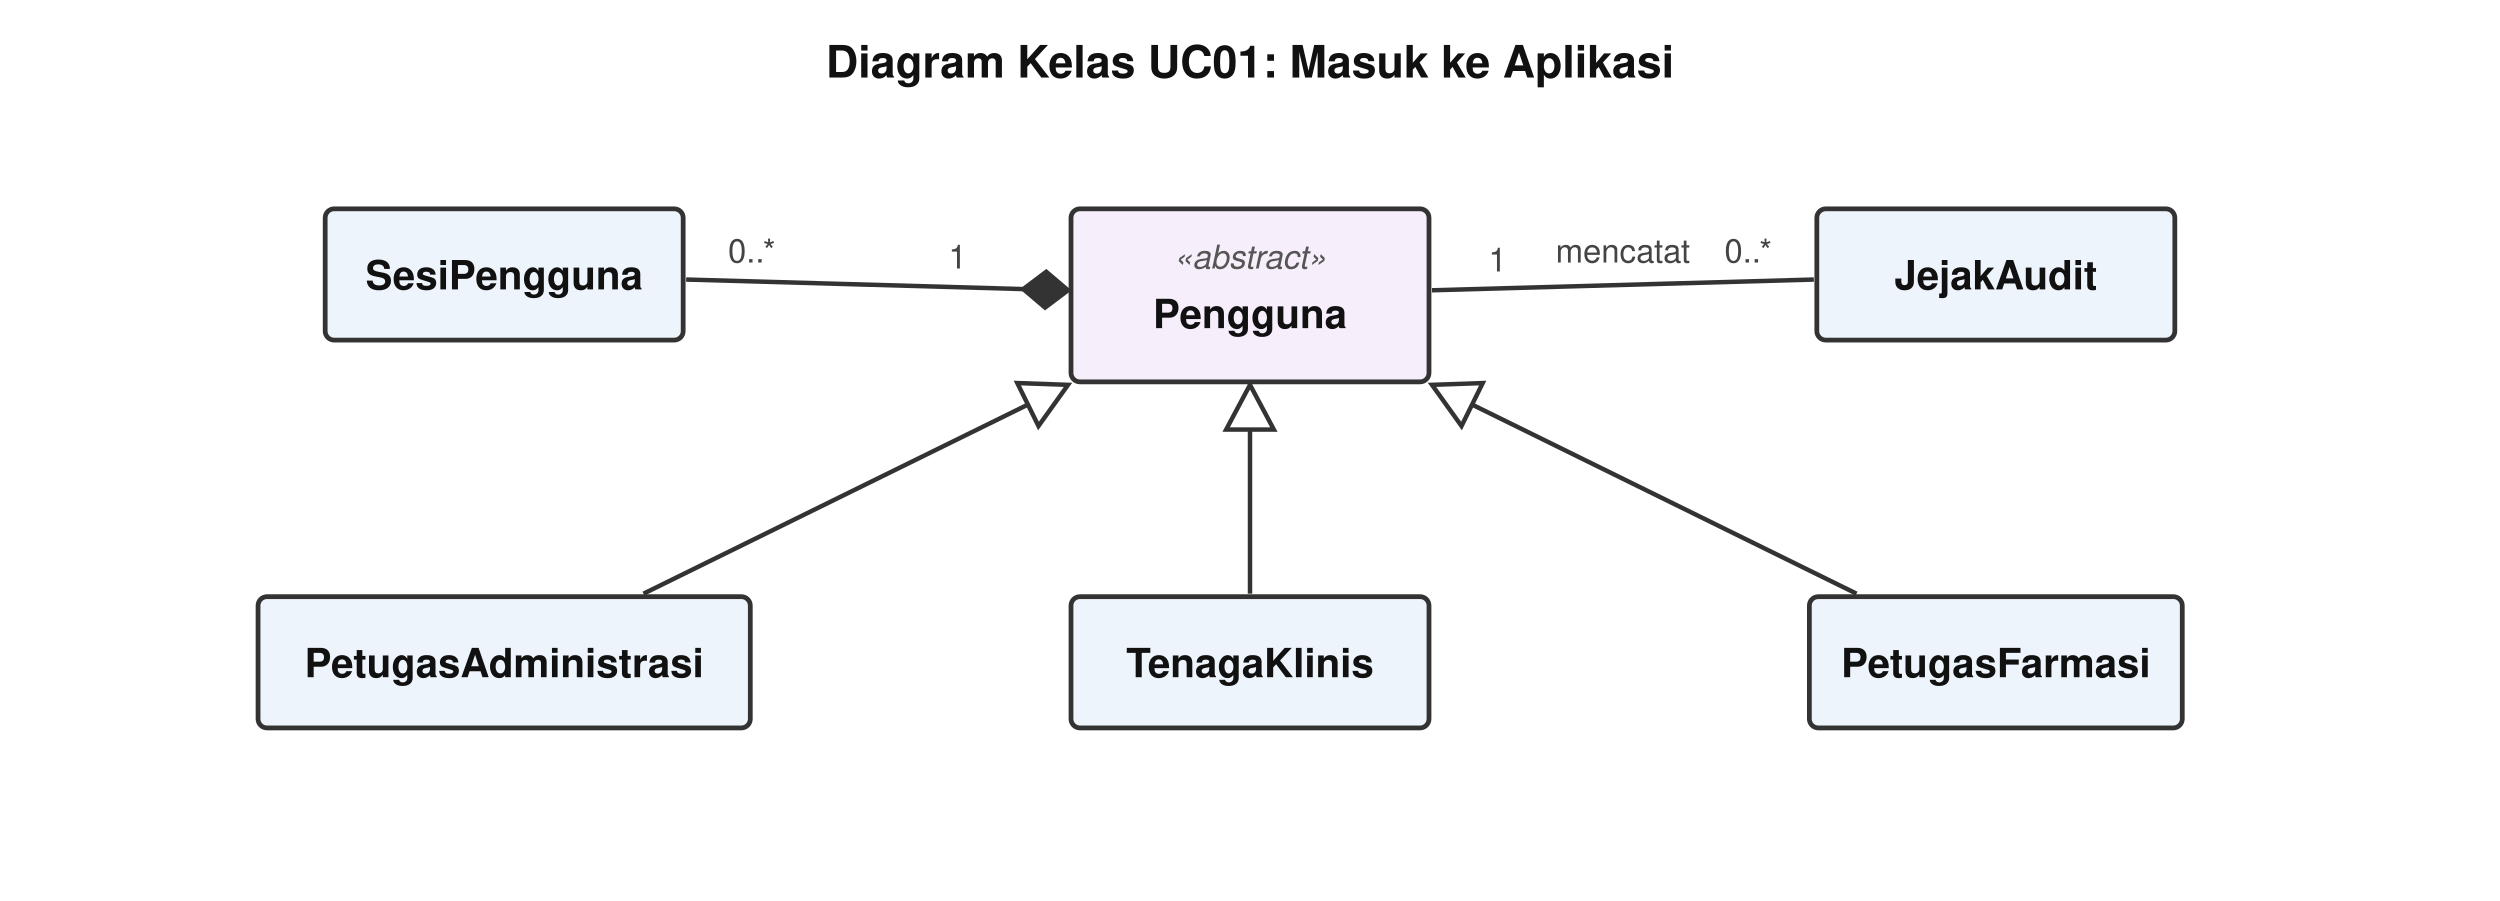
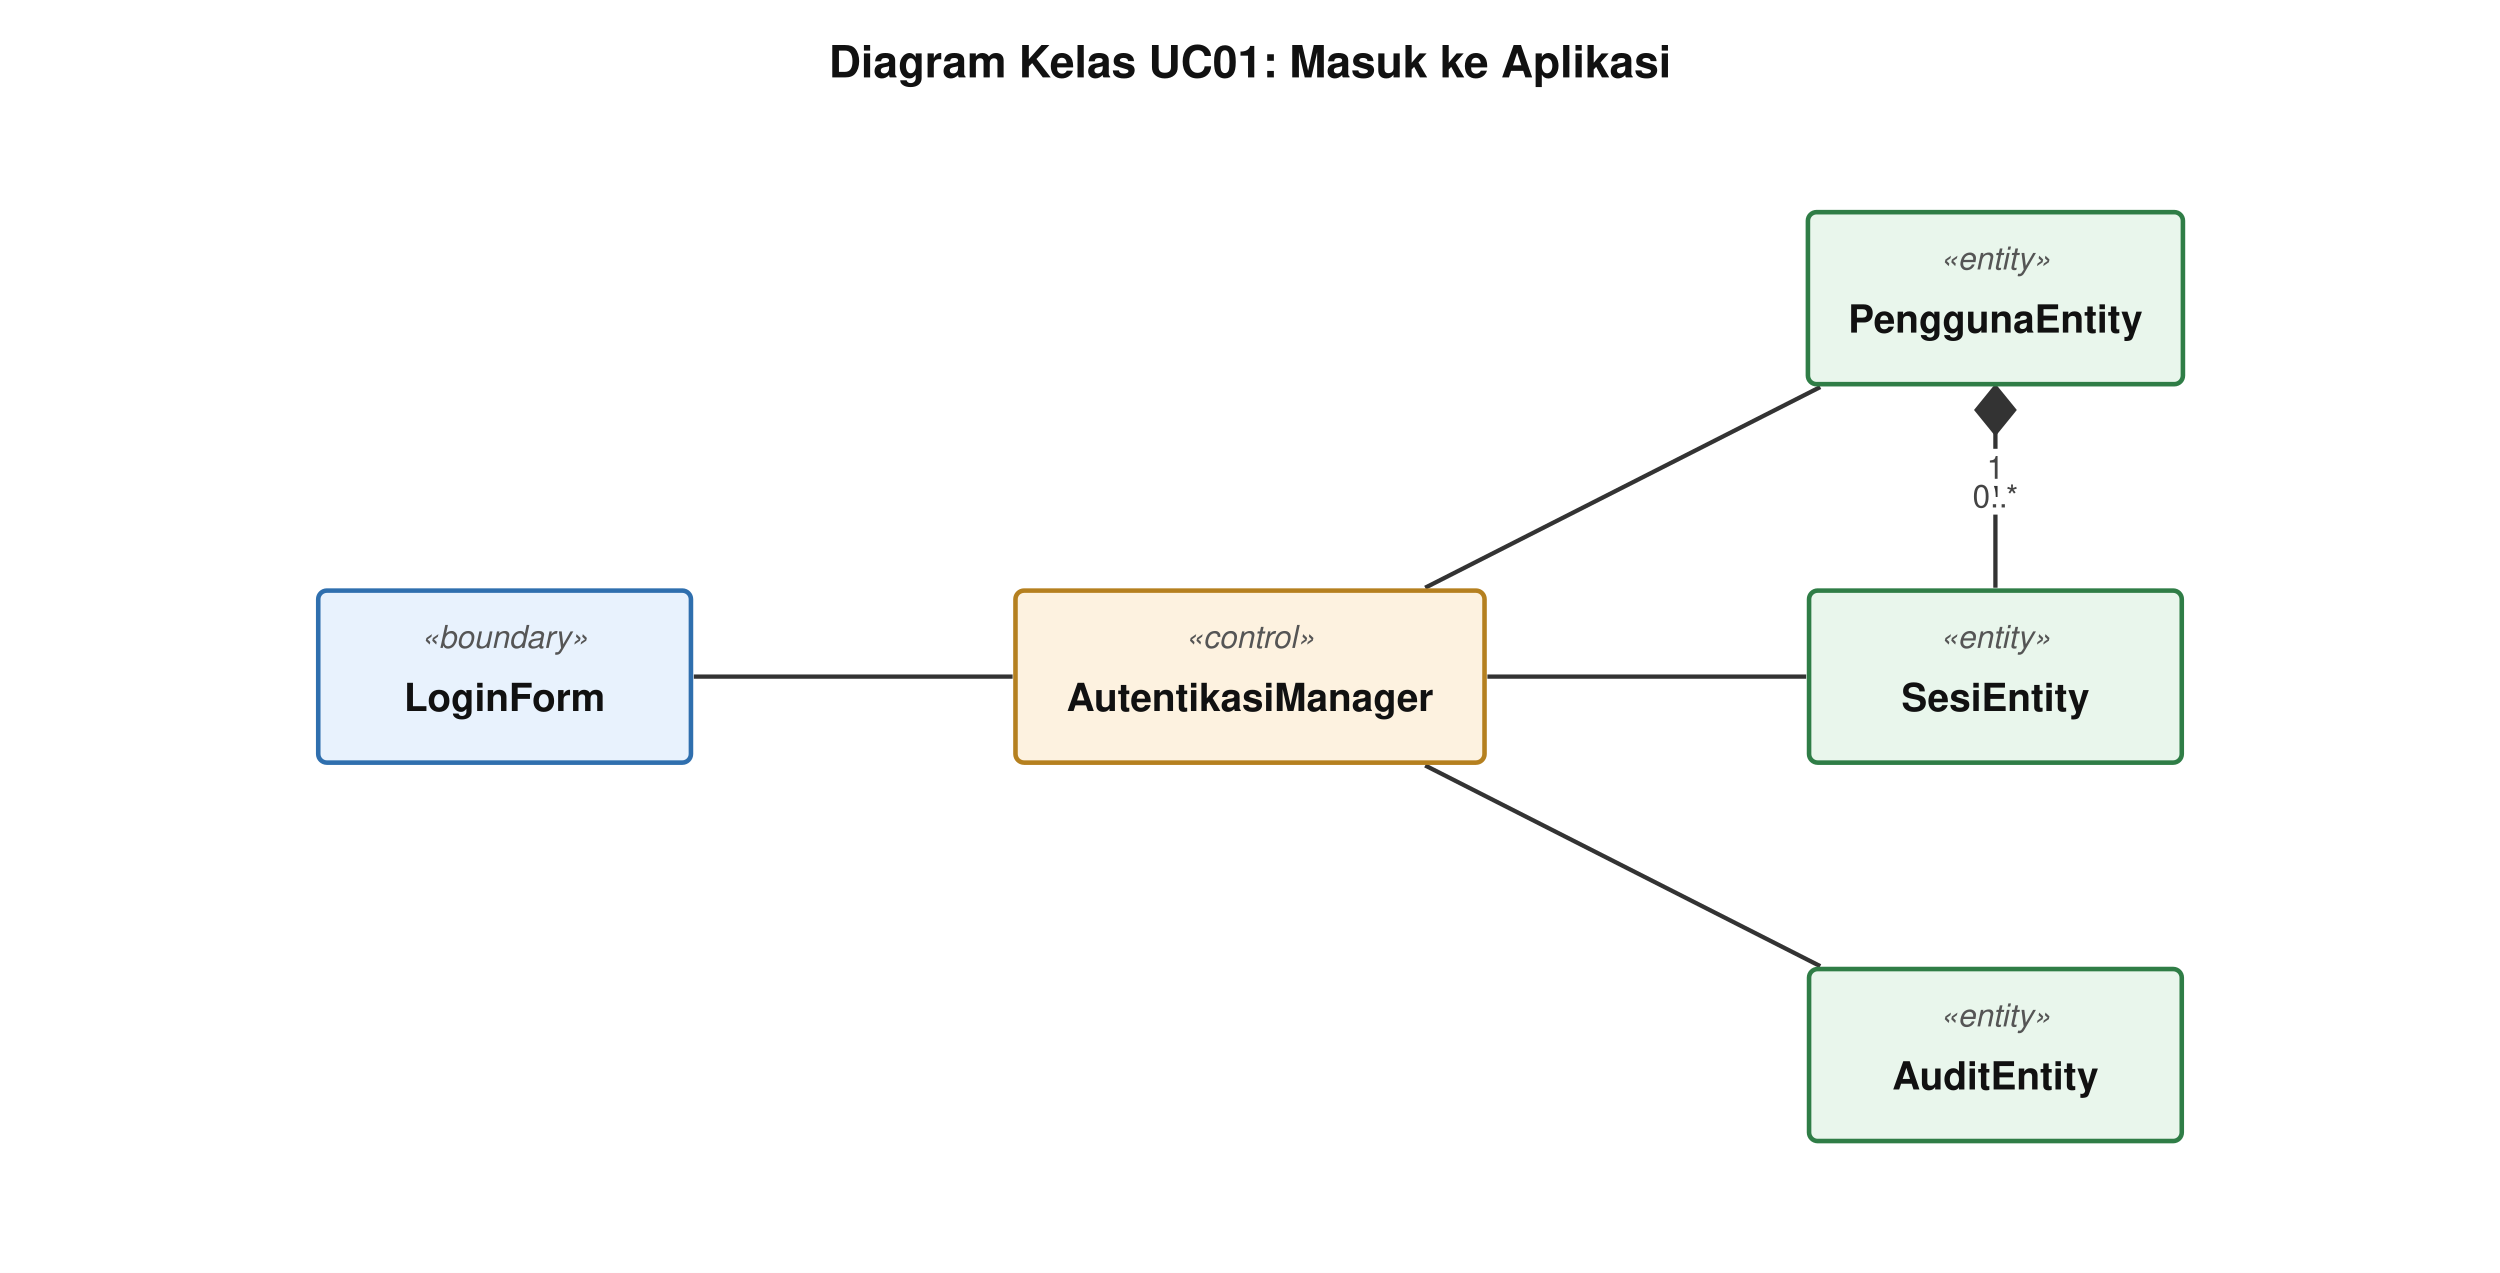
- <svg xmlns="http://www.w3.org/2000/svg" viewBox="0 0 838 302" width="838" height="302" font-family="Segoe UI, Helvetica, Arial, sans-serif">
-   <rect width="838" height="302" fill="#ffffff" />
+ <svg xmlns="http://www.w3.org/2000/svg" viewBox="0 0 872 444" width="872" height="444" font-family="Segoe UI, Helvetica, Arial, sans-serif">
+   <rect width="872" height="444" fill="#ffffff" />
  <defs>
    <marker id="op" viewBox="0 0 10 10" refX="9" refY="5" markerWidth="10" markerHeight="10" orient="auto-start-reverse">
      <path d="M0,0 L10,5 L0,10" fill="none" stroke="#333" stroke-width="1.5" />
    </marker>
  </defs>
-   <text x="419" y="26" font-size="15" font-weight="600" fill="#111" text-anchor="middle">Diagram Kelas UC01: Masuk ke Aplikasi</text>
-   <polygon points="358.0,97.3 350.7,91.1 343.0,96.9 350.3,103.1" fill="#333" stroke="#333" stroke-width="1.5" />
-   <line x1="343.0" y1="96.9" x2="230.0" y2="93.7" stroke="#333" stroke-width="1.5" />
-   <text x="321" y="90" font-size="11" fill="#444" text-anchor="middle" style="paint-order:stroke;stroke:#fff;stroke-width:5px">1</text>
-   <text x="252" y="88" font-size="11" fill="#444" text-anchor="middle" style="paint-order:stroke;stroke:#fff;stroke-width:5px">0..*</text>
-   <line x1="480.0" y1="97.3" x2="608.0" y2="93.7" stroke="#333" stroke-width="1.5" />
-   <text x="544" y="88" font-size="11" fill="#444" text-anchor="middle">
-     <tspan dy="0" style="paint-order:stroke;stroke:#fff;stroke-width:5px">mencatat</tspan>
-   </text>
-   <text x="502" y="91" font-size="11" fill="#444" text-anchor="middle" style="paint-order:stroke;stroke:#fff;stroke-width:5px">1</text>
-   <text x="586" y="88" font-size="11" fill="#444" text-anchor="middle" style="paint-order:stroke;stroke:#fff;stroke-width:5px">0..*</text>
-   <polygon points="358.0,129.0 348.1,142.8 341.0,128.4" fill="#ffffff" stroke="#333" stroke-width="1.5" />
-   <line x1="215.7" y1="199.0" x2="344.6" y2="135.6" stroke="#333" stroke-width="1.5" />
-   <polygon points="419.0,129.0 427.0,144.0 411.0,144.0" fill="#ffffff" stroke="#333" stroke-width="1.5" />
-   <line x1="419.0" y1="199.0" x2="419.0" y2="144.0" stroke="#333" stroke-width="1.5" />
-   <polygon points="480.0,129.0 497.0,128.4 489.9,142.8" fill="#ffffff" stroke="#333" stroke-width="1.5" />
-   <line x1="622.3" y1="199.0" x2="493.4" y2="135.6" stroke="#333" stroke-width="1.5" />
-   <rect x="109.0" y="70.0" width="120.0" height="44.0" rx="3" fill="#eef4fb" stroke="#333" stroke-width="1.6" />
-   <text x="169.0" y="97.0" font-size="13.5" fill="#111" text-anchor="middle" font-weight="600">SesiPengguna</text>
-   <rect x="359.0" y="70.0" width="120.0" height="58.0" rx="3" fill="#f6eefb" stroke="#333" stroke-width="1.6" />
-   <text x="419.0" y="90.0" font-size="11" fill="#555" text-anchor="middle" font-style="italic">«abstract»</text>
-   <text x="419.0" y="110.0" font-size="13.5" fill="#111" text-anchor="middle" font-weight="600">Pengguna</text>
-   <rect x="609.0" y="70.0" width="120.0" height="44.0" rx="3" fill="#eef4fb" stroke="#333" stroke-width="1.6" />
-   <text x="669.0" y="97.0" font-size="13.5" fill="#111" text-anchor="middle" font-weight="600">JejakAudit</text>
-   <rect x="86.5" y="200.0" width="165.0" height="44.0" rx="3" fill="#eef4fb" stroke="#333" stroke-width="1.6" />
-   <text x="169.0" y="227.0" font-size="13.5" fill="#111" text-anchor="middle" font-weight="600">PetugasAdministrasi</text>
-   <rect x="359.0" y="200.0" width="120.0" height="44.0" rx="3" fill="#eef4fb" stroke="#333" stroke-width="1.6" />
-   <text x="419.0" y="227.0" font-size="13.5" fill="#111" text-anchor="middle" font-weight="600">TenagaKlinis</text>
-   <rect x="606.5" y="200.0" width="125.0" height="44.0" rx="3" fill="#eef4fb" stroke="#333" stroke-width="1.6" />
-   <text x="669.0" y="227.0" font-size="13.5" fill="#111" text-anchor="middle" font-weight="600">PetugasFarmasi</text>
+   <text x="436" y="27" font-size="15.5" font-weight="600" fill="#111" text-anchor="middle">Diagram Kelas UC01: Masuk ke Aplikasi</text>
+   <line x1="242.0" y1="236.0" x2="353.2" y2="236.0" stroke="#333" stroke-width="1.5" />
+   <line x1="497.1" y1="205.0" x2="634.9" y2="135.0" stroke="#333" stroke-width="1.5" />
+   <line x1="518.8" y1="236.0" x2="630.0" y2="236.0" stroke="#333" stroke-width="1.5" />
+   <line x1="497.1" y1="267.0" x2="634.9" y2="337.0" stroke="#333" stroke-width="1.5" />
+   <polygon points="696.0,135.0 689.5,143.0 696.0,151.0 702.5,143.0" fill="#333" stroke="#333" stroke-width="1.5" />
+   <line x1="696.0" y1="151.0" x2="696.0" y2="205.0" stroke="#333" stroke-width="1.5" />
+   <text x="696" y="167" font-size="11" fill="#444" text-anchor="middle" style="paint-order:stroke;stroke:#fff;stroke-width:5px">1</text>
+   <text x="696" y="177" font-size="11" fill="#444" text-anchor="middle" style="paint-order:stroke;stroke:#fff;stroke-width:5px">0..*</text>
+   <rect x="111.0" y="206.0" width="130.0" height="60.0" rx="3" fill="#e8f2fd" stroke="#2f6fae" stroke-width="1.6" />
+   <text x="176.0" y="226.0" font-size="11" fill="#555" text-anchor="middle" font-style="italic">«boundary»</text>
+   <text x="176.0" y="248.0" font-size="13.5" fill="#111" text-anchor="middle" font-weight="600">LoginForm</text>
+   <rect x="354.2" y="206.0" width="163.6" height="60.0" rx="3" fill="#fdf2e0" stroke="#b5801f" stroke-width="1.6" />
+   <text x="436.0" y="226.0" font-size="11" fill="#555" text-anchor="middle" font-style="italic">«control»</text>
+   <text x="436.0" y="248.0" font-size="13.5" fill="#111" text-anchor="middle" font-weight="600">AutentikasiManager</text>
+   <rect x="630.6" y="74.0" width="130.8" height="60.0" rx="3" fill="#e9f6ec" stroke="#2f7d46" stroke-width="1.6" />
+   <text x="696.0" y="94.0" font-size="11" fill="#555" text-anchor="middle" font-style="italic">«entity»</text>
+   <text x="696.0" y="116.0" font-size="13.5" fill="#111" text-anchor="middle" font-weight="600">PenggunaEntity</text>
+   <rect x="631.0" y="206.0" width="130.0" height="60.0" rx="3" fill="#e9f6ec" stroke="#2f7d46" stroke-width="1.6" />
+   <text x="696.0" y="226.0" font-size="11" fill="#555" text-anchor="middle" font-style="italic">«entity»</text>
+   <text x="696.0" y="248.0" font-size="13.5" fill="#111" text-anchor="middle" font-weight="600">SesiEntity</text>
+   <rect x="631.0" y="338.0" width="130.0" height="60.0" rx="3" fill="#e9f6ec" stroke="#2f7d46" stroke-width="1.6" />
+   <text x="696.0" y="358.0" font-size="11" fill="#555" text-anchor="middle" font-style="italic">«entity»</text>
+   <text x="696.0" y="380.0" font-size="13.5" fill="#111" text-anchor="middle" font-weight="600">AuditEntity</text>
</svg>
